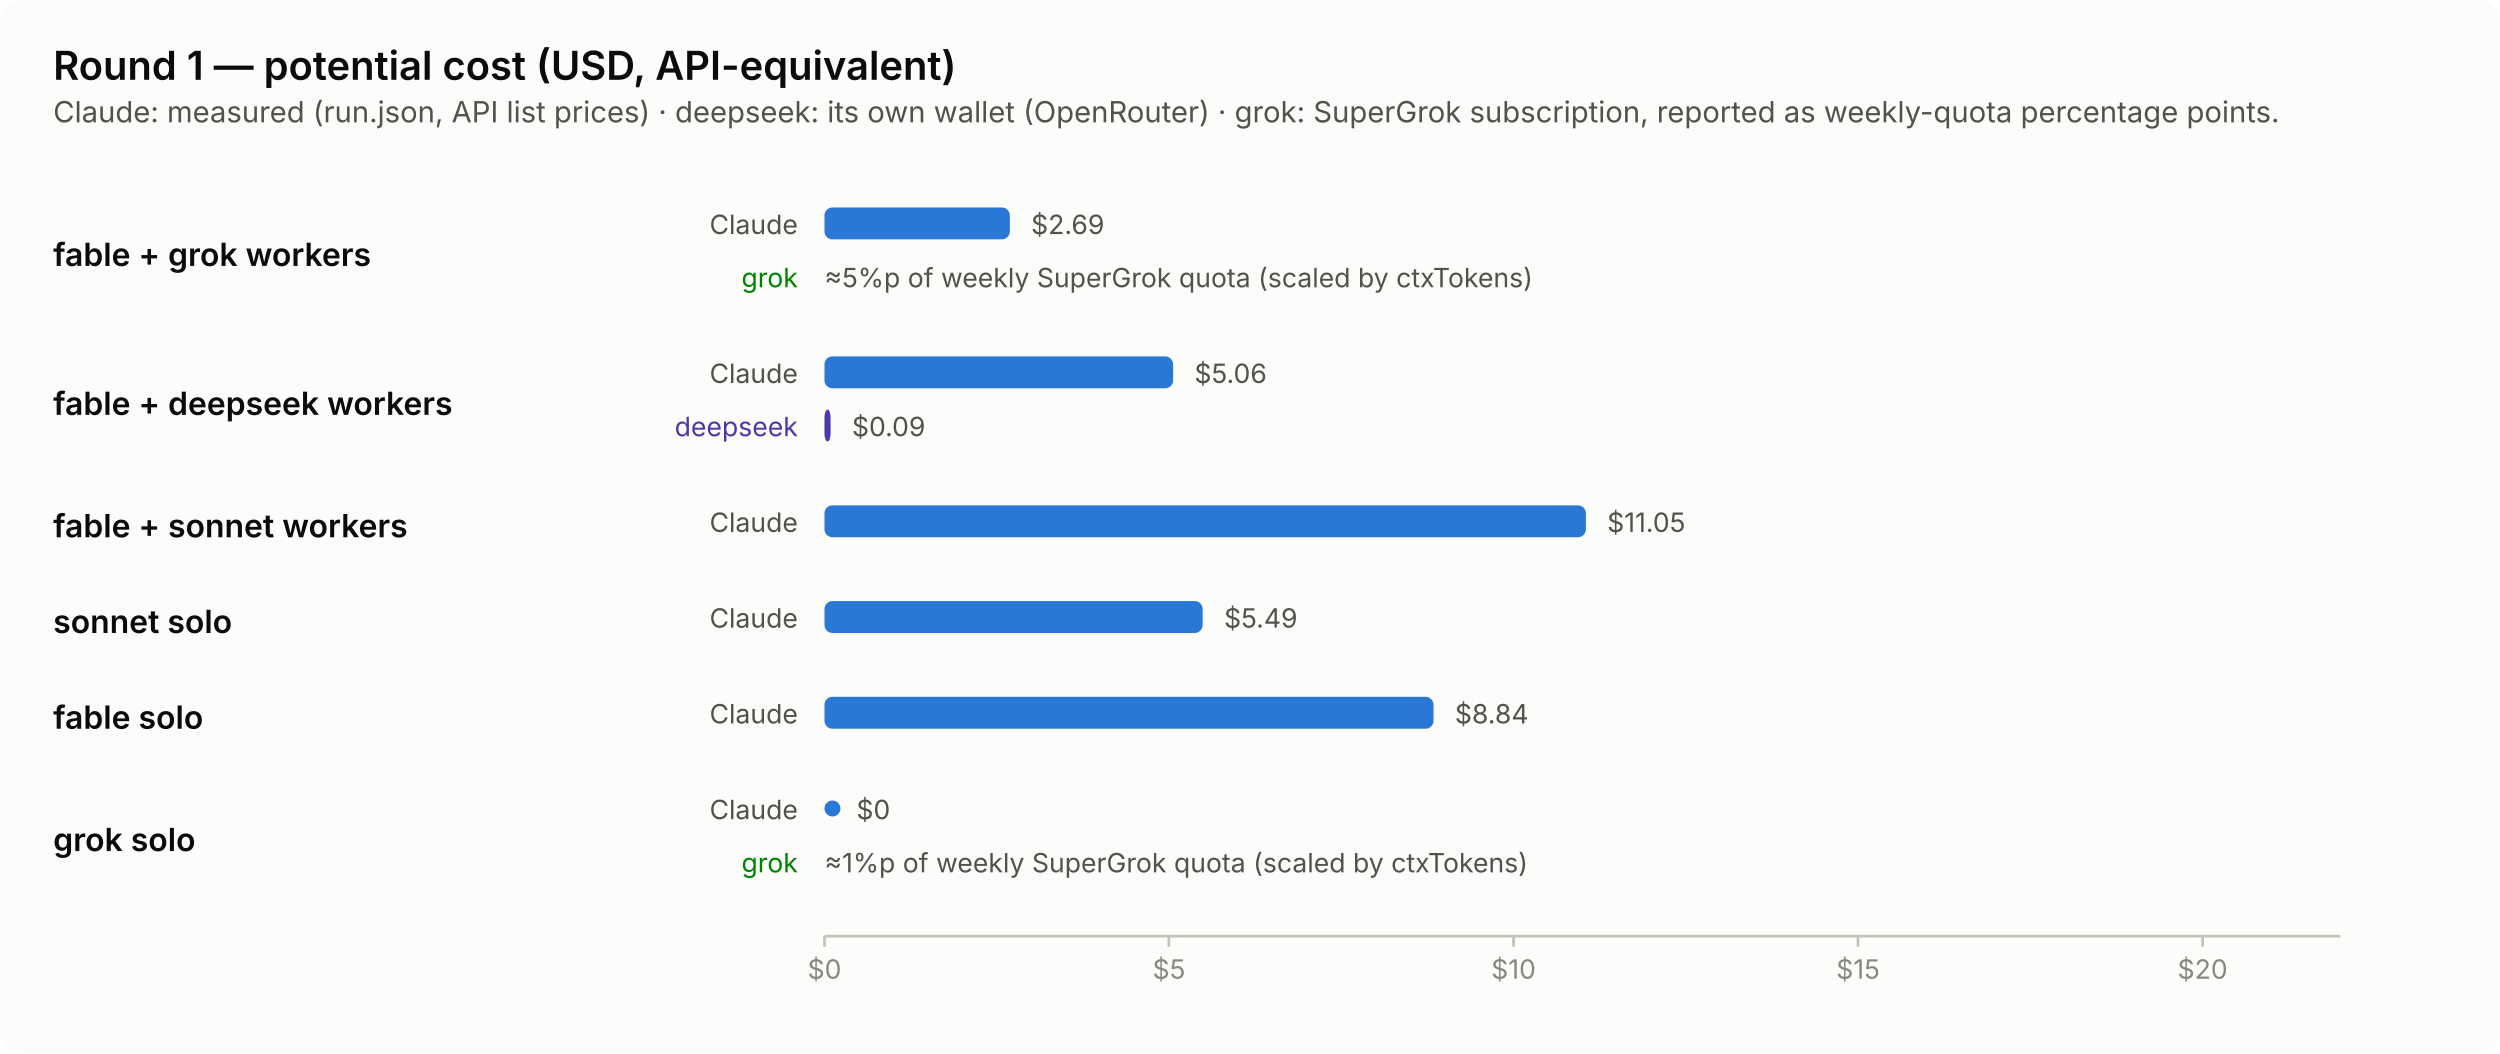
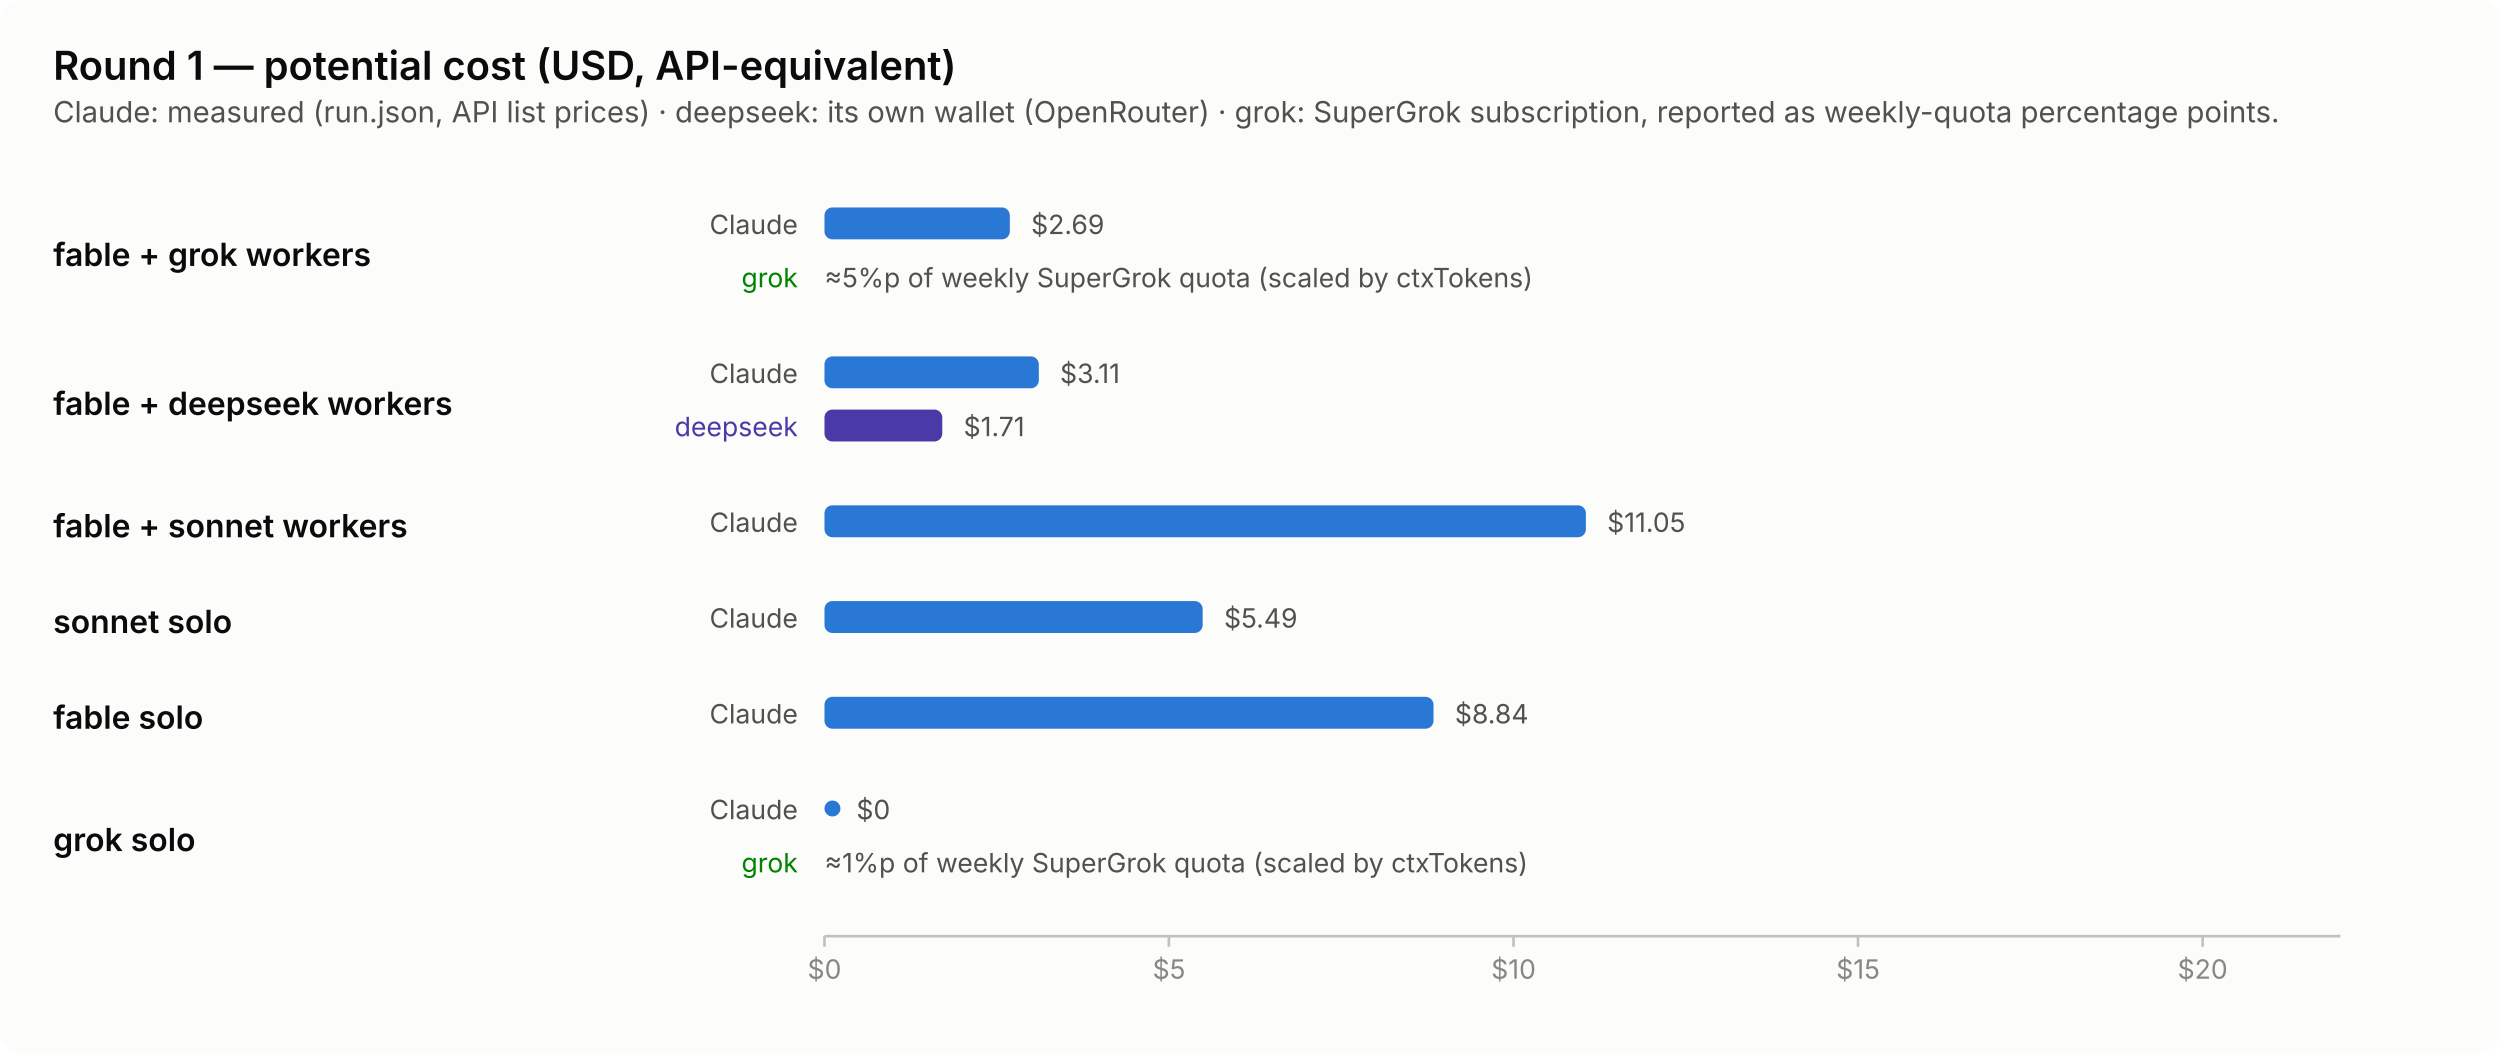
<svg xmlns="http://www.w3.org/2000/svg" viewBox="0 0 940 396" width="940" height="396" role="img" aria-label="Round 1 potential cost per configuration">
  <rect width="940" height="396" rx="8" fill="#fcfcfb" />
  <text x="20" y="30" font-size="15" fill="#0b0b0b" text-anchor="start" font-weight="600" font-family="system-ui,-apple-system,Segoe UI,sans-serif">Round 1 — potential cost (USD, API-equivalent)</text>
  <text x="20" y="46" font-size="11" fill="#52514e" text-anchor="start" font-weight="normal" font-family="system-ui,-apple-system,Segoe UI,sans-serif">Claude: measured (run.json, API list prices) · deepseek: its own wallet (OpenRouter) · grok: SuperGrok subscription, reported as weekly-quota percentage points.</text>
  <text x="20" y="100.0" font-size="12" fill="#0b0b0b" text-anchor="start" font-weight="600" font-family="system-ui,-apple-system,Segoe UI,sans-serif">fable + grok workers</text>
  <text x="300" y="88" font-size="10" fill="#52514e" text-anchor="end" font-weight="normal" font-family="system-ui,-apple-system,Segoe UI,sans-serif">Claude</text>
  <rect x="310" y="78" width="69.7" height="12" rx="3" fill="#2a78d6" />
  <text x="387.695" y="88" font-size="10" fill="#52514e" text-anchor="start" font-weight="normal" font-family="system-ui,-apple-system,Segoe UI,sans-serif">$2.69</text>
  <text x="300" y="108" font-size="10" fill="#008300" text-anchor="end" font-weight="normal" font-family="system-ui,-apple-system,Segoe UI,sans-serif">grok</text>
  <text x="310" y="108" font-size="10" fill="#52514e" text-anchor="start" font-weight="normal" font-family="system-ui,-apple-system,Segoe UI,sans-serif">≈5%p of weekly SuperGrok quota (scaled by ctxTokens)</text>
  <text x="20" y="156.0" font-size="12" fill="#0b0b0b" text-anchor="start" font-weight="600" font-family="system-ui,-apple-system,Segoe UI,sans-serif">fable + deepseek workers</text>
  <text x="300" y="144" font-size="10" fill="#52514e" text-anchor="end" font-weight="normal" font-family="system-ui,-apple-system,Segoe UI,sans-serif">Claude</text>
-   <rect x="310" y="134" width="131.1" height="12" rx="3" fill="#2a78d6" />
-   <text x="449.1" y="144" font-size="10" fill="#52514e" text-anchor="start" font-weight="normal" font-family="system-ui,-apple-system,Segoe UI,sans-serif">$5.06</text>
+   <rect x="310" y="134" width="80.6" height="12" rx="3" fill="#2a78d6" />
+   <text x="398.577" y="144" font-size="10" fill="#52514e" text-anchor="start" font-weight="normal" font-family="system-ui,-apple-system,Segoe UI,sans-serif">$3.11</text>
  <text x="300" y="164" font-size="10" fill="#4a3aa7" text-anchor="end" font-weight="normal" font-family="system-ui,-apple-system,Segoe UI,sans-serif">deepseek</text>
-   <rect x="310" y="154" width="2.3" height="12" rx="3" fill="#4a3aa7" />
-   <text x="320.332" y="164" font-size="10" fill="#52514e" text-anchor="start" font-weight="normal" font-family="system-ui,-apple-system,Segoe UI,sans-serif">$0.09</text>
+   <rect x="310" y="154" width="44.3" height="12" rx="3" fill="#4a3aa7" />
+   <text x="362.305" y="164" font-size="10" fill="#52514e" text-anchor="start" font-weight="normal" font-family="system-ui,-apple-system,Segoe UI,sans-serif">$1.71</text>
  <text x="20" y="202.0" font-size="12" fill="#0b0b0b" text-anchor="start" font-weight="600" font-family="system-ui,-apple-system,Segoe UI,sans-serif">fable + sonnet workers</text>
  <text x="300" y="200" font-size="10" fill="#52514e" text-anchor="end" font-weight="normal" font-family="system-ui,-apple-system,Segoe UI,sans-serif">Claude</text>
  <rect x="310" y="190" width="286.3" height="12" rx="3" fill="#2a78d6" />
  <text x="604.295" y="200" font-size="10" fill="#52514e" text-anchor="start" font-weight="normal" font-family="system-ui,-apple-system,Segoe UI,sans-serif">$11.05</text>
  <text x="20" y="238.0" font-size="12" fill="#0b0b0b" text-anchor="start" font-weight="600" font-family="system-ui,-apple-system,Segoe UI,sans-serif">sonnet solo</text>
  <text x="300" y="236" font-size="10" fill="#52514e" text-anchor="end" font-weight="normal" font-family="system-ui,-apple-system,Segoe UI,sans-serif">Claude</text>
  <rect x="310" y="226" width="142.2" height="12" rx="3" fill="#2a78d6" />
  <text x="460.241" y="236" font-size="10" fill="#52514e" text-anchor="start" font-weight="normal" font-family="system-ui,-apple-system,Segoe UI,sans-serif">$5.49</text>
  <text x="20" y="274.0" font-size="12" fill="#0b0b0b" text-anchor="start" font-weight="600" font-family="system-ui,-apple-system,Segoe UI,sans-serif">fable solo</text>
  <text x="300" y="272" font-size="10" fill="#52514e" text-anchor="end" font-weight="normal" font-family="system-ui,-apple-system,Segoe UI,sans-serif">Claude</text>
  <rect x="310" y="262" width="229.0" height="12" rx="3" fill="#2a78d6" />
  <text x="547.036" y="272" font-size="10" fill="#52514e" text-anchor="start" font-weight="normal" font-family="system-ui,-apple-system,Segoe UI,sans-serif">$8.84</text>
  <text x="20" y="320.0" font-size="12" fill="#0b0b0b" text-anchor="start" font-weight="600" font-family="system-ui,-apple-system,Segoe UI,sans-serif">grok solo</text>
  <text x="300" y="308" font-size="10" fill="#52514e" text-anchor="end" font-weight="normal" font-family="system-ui,-apple-system,Segoe UI,sans-serif">Claude</text>
  <circle cx="313" cy="304" r="3" fill="#2a78d6" />
  <text x="322" y="308" font-size="10" fill="#52514e" text-anchor="start" font-weight="normal" font-family="system-ui,-apple-system,Segoe UI,sans-serif">$0</text>
  <text x="300" y="328" font-size="10" fill="#008300" text-anchor="end" font-weight="normal" font-family="system-ui,-apple-system,Segoe UI,sans-serif">grok</text>
  <text x="310" y="328" font-size="10" fill="#52514e" text-anchor="start" font-weight="normal" font-family="system-ui,-apple-system,Segoe UI,sans-serif">≈1%p of weekly SuperGrok quota (scaled by ctxTokens)</text>
  <line x1="310" y1="352" x2="880" y2="352" stroke="#c3c2b7" />
  <line x1="310.0" y1="352" x2="310.0" y2="356" stroke="#c3c2b7" />
  <text x="310.0" y="368" font-size="10" fill="#898781" text-anchor="middle" font-weight="normal" font-family="system-ui,-apple-system,Segoe UI,sans-serif">$0</text>
  <line x1="439.5" y1="352" x2="439.5" y2="356" stroke="#c3c2b7" />
  <text x="439.545" y="368" font-size="10" fill="#898781" text-anchor="middle" font-weight="normal" font-family="system-ui,-apple-system,Segoe UI,sans-serif">$5</text>
  <line x1="569.1" y1="352" x2="569.1" y2="356" stroke="#c3c2b7" />
  <text x="569.091" y="368" font-size="10" fill="#898781" text-anchor="middle" font-weight="normal" font-family="system-ui,-apple-system,Segoe UI,sans-serif">$10</text>
  <line x1="698.6" y1="352" x2="698.6" y2="356" stroke="#c3c2b7" />
  <text x="698.636" y="368" font-size="10" fill="#898781" text-anchor="middle" font-weight="normal" font-family="system-ui,-apple-system,Segoe UI,sans-serif">$15</text>
  <line x1="828.2" y1="352" x2="828.2" y2="356" stroke="#c3c2b7" />
  <text x="828.182" y="368" font-size="10" fill="#898781" text-anchor="middle" font-weight="normal" font-family="system-ui,-apple-system,Segoe UI,sans-serif">$20</text>
</svg>
